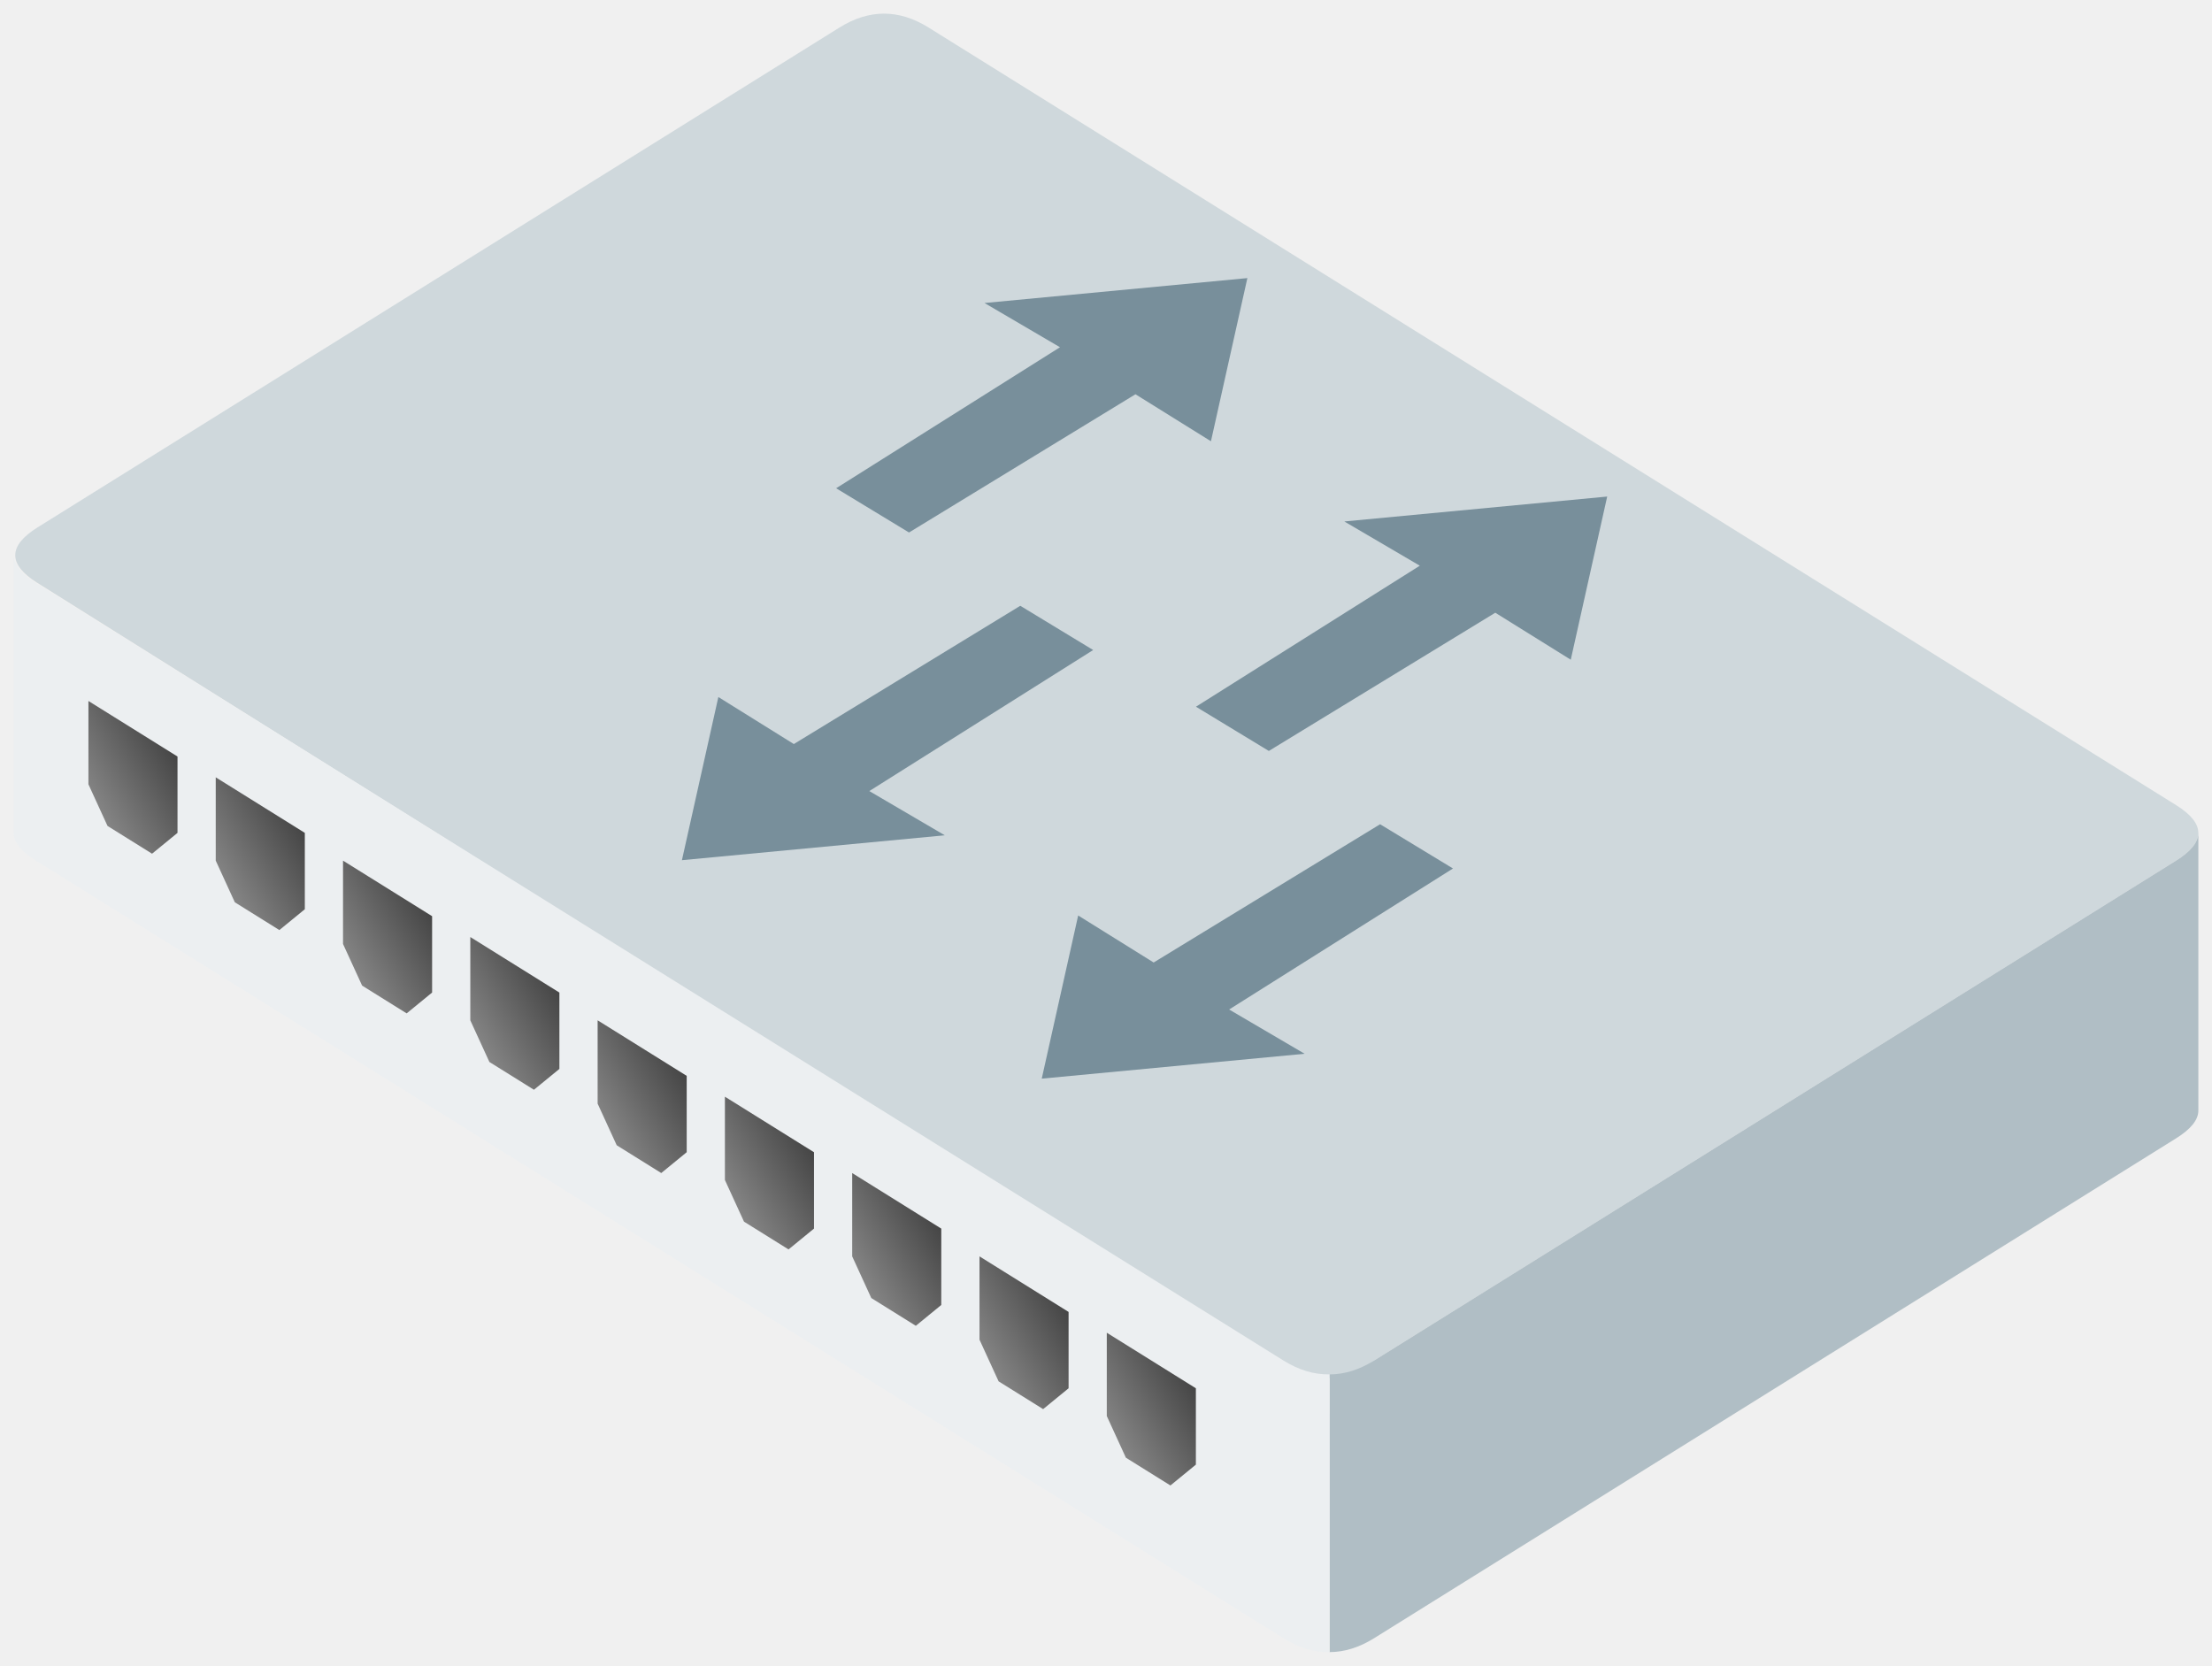
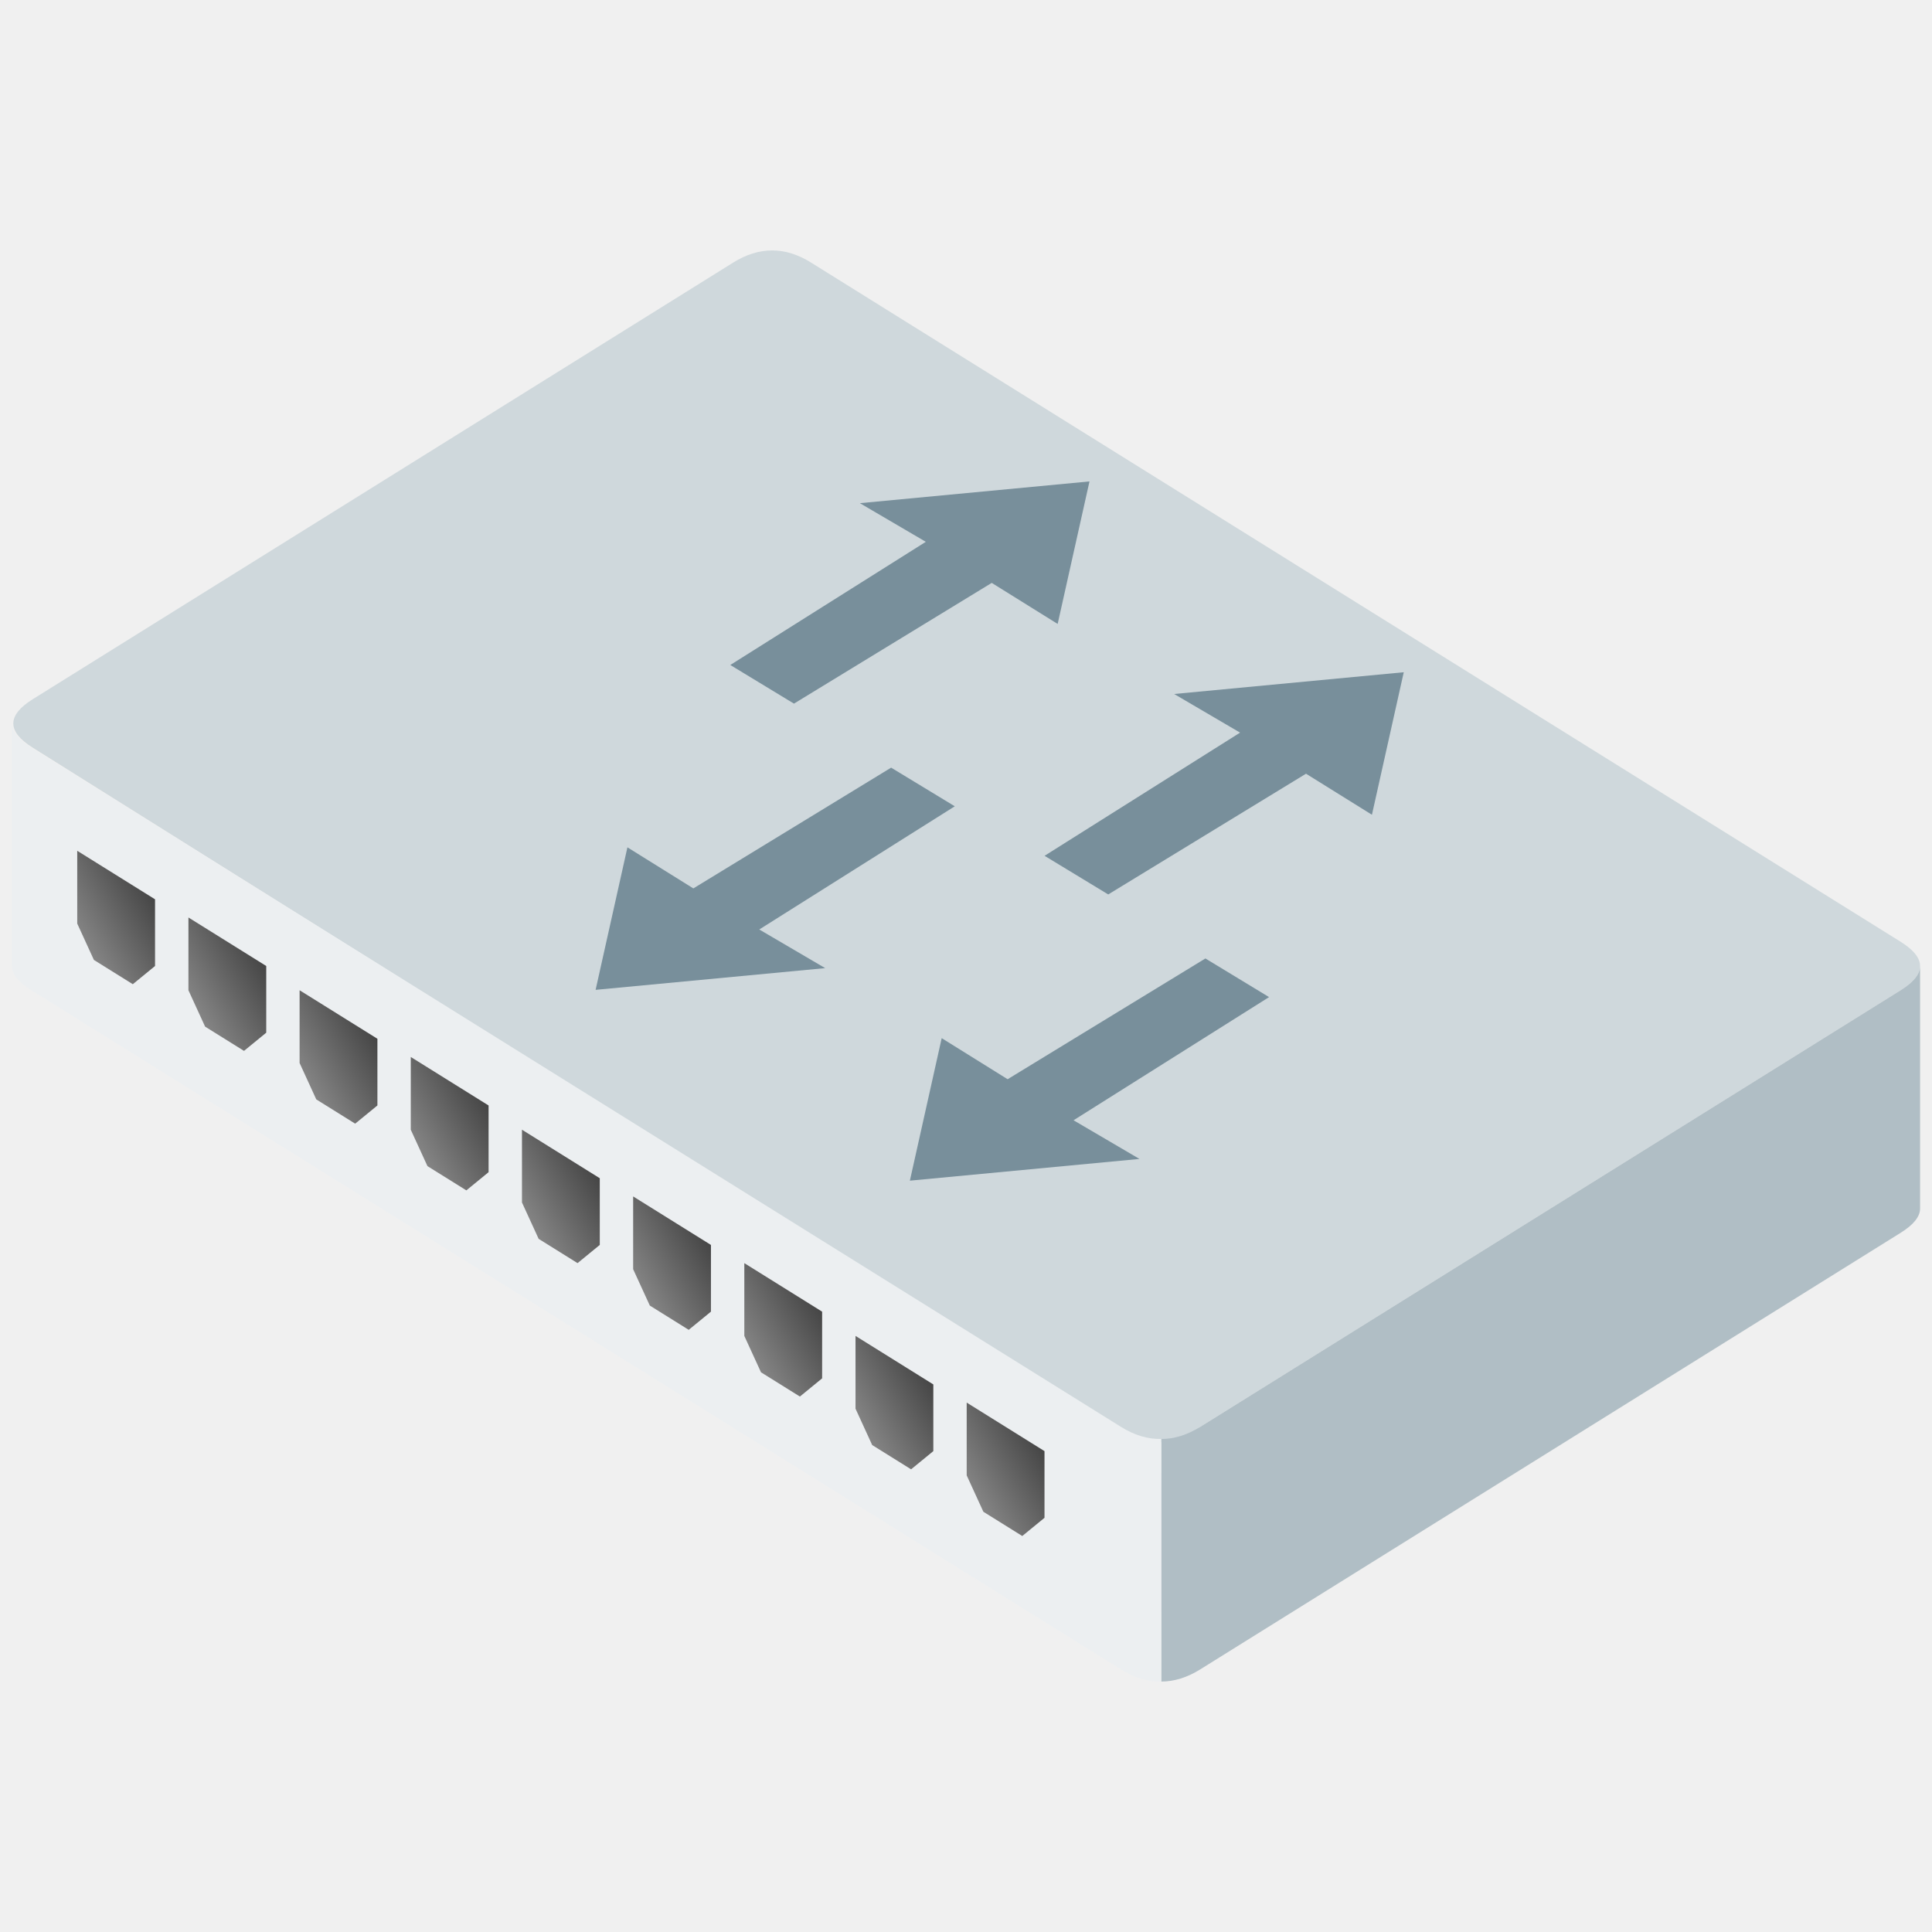
- <svg xmlns="http://www.w3.org/2000/svg" xmlns:xlink="http://www.w3.org/1999/xlink" viewBox="0 0 81 61" fill="#fff" fill-rule="evenodd" stroke="#000" stroke-linecap="round" stroke-linejoin="round">
-   <style>.B{stroke:none}.C{font-family:Lato}.D{font-size:11px}.E{fill:#000}.F{fill:url(#A)}.G{fill:#788f9b}</style>
-   <use xlink:href="#B" x=".5" y=".5" />
-   <defs>
-     <linearGradient id="A" x1="100%" y1="0%" x2="0%" y2="100%">
-       <stop offset="0%" stop-color="#333" />
-       <stop offset="100%" stop-color="#999" />
+ <svg xmlns="http://www.w3.org/2000/svg" xmlns:xlink="http://www.w3.org/1999/xlink" viewBox="0 0 81 81" fill="#ffffff" fill-rule="evenodd" stroke="#000000" stroke-linecap="round" stroke-linejoin="round" version="1.1" id="svg17" width="81" height="81">
+   <style id="style1">.B{stroke:none}.C{font-family:Lato}.D{font-size:11px}.E{fill:#000}.F{fill:url(#A)}.G{fill:#788f9b}</style>
+   <use xlink:href="#B" x="0.5" y="0.5" id="use1" transform="translate(0,9.999919)" />
+   <defs id="defs2">
+     <linearGradient id="A" x1="1" y1="0" x2="0" y2="1">
+       <stop offset="0%" stop-color="#333" id="stop1" />
+       <stop offset="100%" stop-color="#999" id="stop2" />
    </linearGradient>
+     <linearGradient xlink:href="#A" id="linearGradient17" x1="4.271" y1="0" x2="0" y2="4.271" gradientTransform="scale(0.7636943,1.309424)" gradientUnits="userSpaceOnUse" />
+     <linearGradient xlink:href="#A" id="linearGradient18" x1="4.271" y1="0" x2="0" y2="4.271" gradientTransform="scale(0.7636943,1.309424)" gradientUnits="userSpaceOnUse" />
+     <linearGradient xlink:href="#A" id="linearGradient19" x1="4.271" y1="0" x2="0" y2="4.271" gradientTransform="scale(0.7636943,1.309424)" gradientUnits="userSpaceOnUse" />
+     <linearGradient xlink:href="#A" id="linearGradient20" x1="4.271" y1="0" x2="0" y2="4.271" gradientTransform="scale(0.7636943,1.309424)" gradientUnits="userSpaceOnUse" />
+     <linearGradient xlink:href="#A" id="linearGradient21" x1="4.271" y1="0" x2="0" y2="4.271" gradientTransform="scale(0.7636943,1.309424)" gradientUnits="userSpaceOnUse" />
+     <linearGradient xlink:href="#A" id="linearGradient22" x1="4.271" y1="0" x2="0" y2="4.271" gradientTransform="scale(0.7636943,1.309424)" gradientUnits="userSpaceOnUse" />
+     <linearGradient xlink:href="#A" id="linearGradient23" x1="4.271" y1="0" x2="0" y2="4.271" gradientTransform="scale(0.7636943,1.309424)" gradientUnits="userSpaceOnUse" />
+     <linearGradient xlink:href="#A" id="linearGradient24" x1="4.271" y1="0" x2="0" y2="4.271" gradientTransform="scale(0.7636943,1.309424)" gradientUnits="userSpaceOnUse" />
+     <linearGradient xlink:href="#A" id="linearGradient25" x1="4.271" y1="0" x2="0" y2="4.271" gradientTransform="scale(0.7636943,1.309424)" gradientUnits="userSpaceOnUse" />
  </defs>
  <symbol id="B" overflow="visible">
-     <path d="M33.503.508q-1.631-1.017-3.263 0L.874 18.814q-1.631 1.017 0 2.034L46.588 49.5q1.631 1.017 3.23-.178l29.366-18.305q1.631-1.017 0-2.034L33.503.508" fill="#cfd8dc" class="B" />
-     <g class="B">
-       <path d="M48.186 49.831q.816 0 1.631-.508l29.366-18.305Q80 30.509 80 30v10.17q0 .508-.816 1.017L49.817 59.492q-.816.508-1.631.508z" fill="#b0bec5" />
-       <path d="M48.186 49.829q-.845.019-1.69-.508L.816 20.847Q0 20.339 0 19.83v10.17q0 .509.816 1.017l45.681 28.475q.845.527 1.69.508z" fill="#eceff1" />
+     <path d="m 33.503,0.508 q -1.631,-1.017 -3.263,0 L 0.874,18.814 q -1.631,1.017 0,2.034 L 46.588,49.5 q 1.631,1.017 3.23,-0.178 L 79.184,31.017 q 1.631,-1.017 0,-2.034 L 33.503,0.508" fill="#cfd8dc" class="B" id="path2" />
+     <g class="B" id="g4">
+       <path d="m 48.186,49.831 q 0.816,0 1.631,-0.508 L 79.183,31.018 Q 80,30.509 80,30 v 10.17 q 0,0.508 -0.816,1.017 L 49.817,59.492 Q 49.001,60 48.186,60 Z" fill="#b0bec5" id="path3" />
+       <path d="m 48.186,49.829 q -0.845,0.019 -1.69,-0.508 L 0.816,20.847 Q 0,20.339 0,19.83 V 30 q 0,0.509 0.816,1.017 l 45.681,28.475 q 0.845,0.527 1.69,0.508 z" fill="#eceff1" id="path4" />
    </g>
-     <g transform="translate(40.029 48.305)">
-       <path d="M0 0v3.051l.699 1.525 1.631 1.017.932-.763V2.034z" class="B F" />
+     <g transform="translate(40.029,48.305)" id="g5">
+       <path d="M 0,0 V 3.051 L 0.699,4.576 2.33,5.593 3.262,4.83 V 2.034 Z" class="B F" id="path5" style="fill:url(#linearGradient17)" />
    </g>
-     <g transform="translate(35.368 45.509)">
-       <path d="M0 0v3.051l.699 1.525 1.631 1.017.932-.763V2.034z" class="B F" />
+     <g transform="translate(35.368,45.509)" id="g6">
+       <path d="M 0,0 V 3.051 L 0.699,4.576 2.33,5.593 3.262,4.83 V 2.034 Z" class="B F" id="path6" style="fill:url(#linearGradient18)" />
    </g>
-     <g transform="translate(30.706 42.458)">
-       <path d="M0 0v3.051l.699 1.525 1.631 1.017.932-.763V2.034z" class="B F" />
+     <g transform="translate(30.706,42.458)" id="g7">
+       <path d="M 0,0 V 3.051 L 0.699,4.576 2.33,5.593 3.262,4.83 V 2.034 Z" class="B F" id="path7" style="fill:url(#linearGradient19)" />
    </g>
-     <g transform="translate(26.045 39.661)">
-       <path d="M0 0v3.051l.699 1.525 1.631 1.017.932-.763V2.034z" class="B F" />
+     <g transform="translate(26.045,39.661)" id="g8">
+       <path d="M 0,0 V 3.051 L 0.699,4.576 2.33,5.593 3.262,4.83 V 2.034 Z" class="B F" id="path8" style="fill:url(#linearGradient20)" />
    </g>
-     <g transform="translate(21.384 36.864)">
-       <path d="M0 0v3.051l.699 1.525 1.631 1.017.932-.763V2.034z" class="B F" />
+     <g transform="translate(21.384,36.864)" id="g9">
+       <path d="M 0,0 V 3.051 L 0.699,4.576 2.33,5.593 3.262,4.83 V 2.034 Z" class="B F" id="path9" style="fill:url(#linearGradient21)" />
    </g>
-     <g transform="translate(16.722 33.814)">
-       <path d="M0 0v3.051l.699 1.525 1.631 1.017.932-.763V2.034z" class="B F" />
+     <g transform="translate(16.722,33.814)" id="g10">
+       <path d="M 0,0 V 3.051 L 0.699,4.576 2.33,5.593 3.262,4.83 V 2.034 Z" class="B F" id="path10" style="fill:url(#linearGradient22)" />
    </g>
-     <g transform="translate(12.061 31.017)">
-       <path d="M0 0v3.051l.699 1.525 1.631 1.017.932-.763V2.034z" class="B F" />
+     <g transform="translate(12.061,31.017)" id="g11">
+       <path d="M 0,0 V 3.051 L 0.699,4.576 2.33,5.593 3.262,4.83 V 2.034 Z" class="B F" id="path11" style="fill:url(#linearGradient23)" />
    </g>
-     <g transform="translate(7.4 27.966)">
-       <path d="M0 0v3.051l.699 1.525 1.631 1.017.932-.763V2.034z" class="B F" />
+     <g transform="translate(7.4,27.966)" id="g12">
+       <path d="M 0,0 V 3.051 L 0.699,4.576 2.33,5.593 3.262,4.83 V 2.034 Z" class="B F" id="path12" style="fill:url(#linearGradient24)" />
    </g>
-     <g transform="translate(2.738 25.17)">
-       <path d="M0 0v3.051l.699 1.525 1.631 1.017.932-.763V2.034z" class="B F" />
+     <g transform="translate(2.738,25.17)" id="g13">
+       <path d="M 0,0 V 3.051 L 0.699,4.576 2.33,5.593 3.262,4.83 V 2.034 Z" class="B F" id="path13" style="fill:url(#linearGradient25)" />
    </g>
-     <path d="M35.551 10.596l9.626-.912-1.334 5.975-2.764-1.721L32.787 19l-2.669-1.62 8.197-5.164z" class="B G" />
-     <path d="M48.727 18.596l9.626-.912-1.334 5.975-2.764-1.721L45.963 27l-2.669-1.62 8.197-5.164z" class="B G" />
-     <path d="M34.097 30.089L24.471 31l1.334-5.975 2.764 1.722 8.292-5.063 2.669 1.62-8.197 5.165z" class="B G" />
-     <path d="M47.273 38.089L37.647 39l1.334-5.975 2.764 1.722 8.292-5.063 2.669 1.62-8.197 5.164z" class="B G" />
+     <path d="M 35.551,10.596 45.177,9.684 43.843,15.659 41.079,13.938 32.787,19 30.118,17.38 38.315,12.216 Z" class="B G" id="path14" />
+     <path d="M 48.727,18.596 58.353,17.684 57.019,23.659 54.255,21.938 45.963,27 43.294,25.38 51.491,20.216 Z" class="B G" id="path15" />
+     <path d="M 34.097,30.089 24.471,31 l 1.334,-5.975 2.764,1.722 8.292,-5.063 2.669,1.62 -8.197,5.165 z" class="B G" id="path16" />
+     <path d="M 47.273,38.089 37.647,39 l 1.334,-5.975 2.764,1.722 8.292,-5.063 2.669,1.62 -8.197,5.164 z" class="B G" id="path17" />
  </symbol>
</svg>
